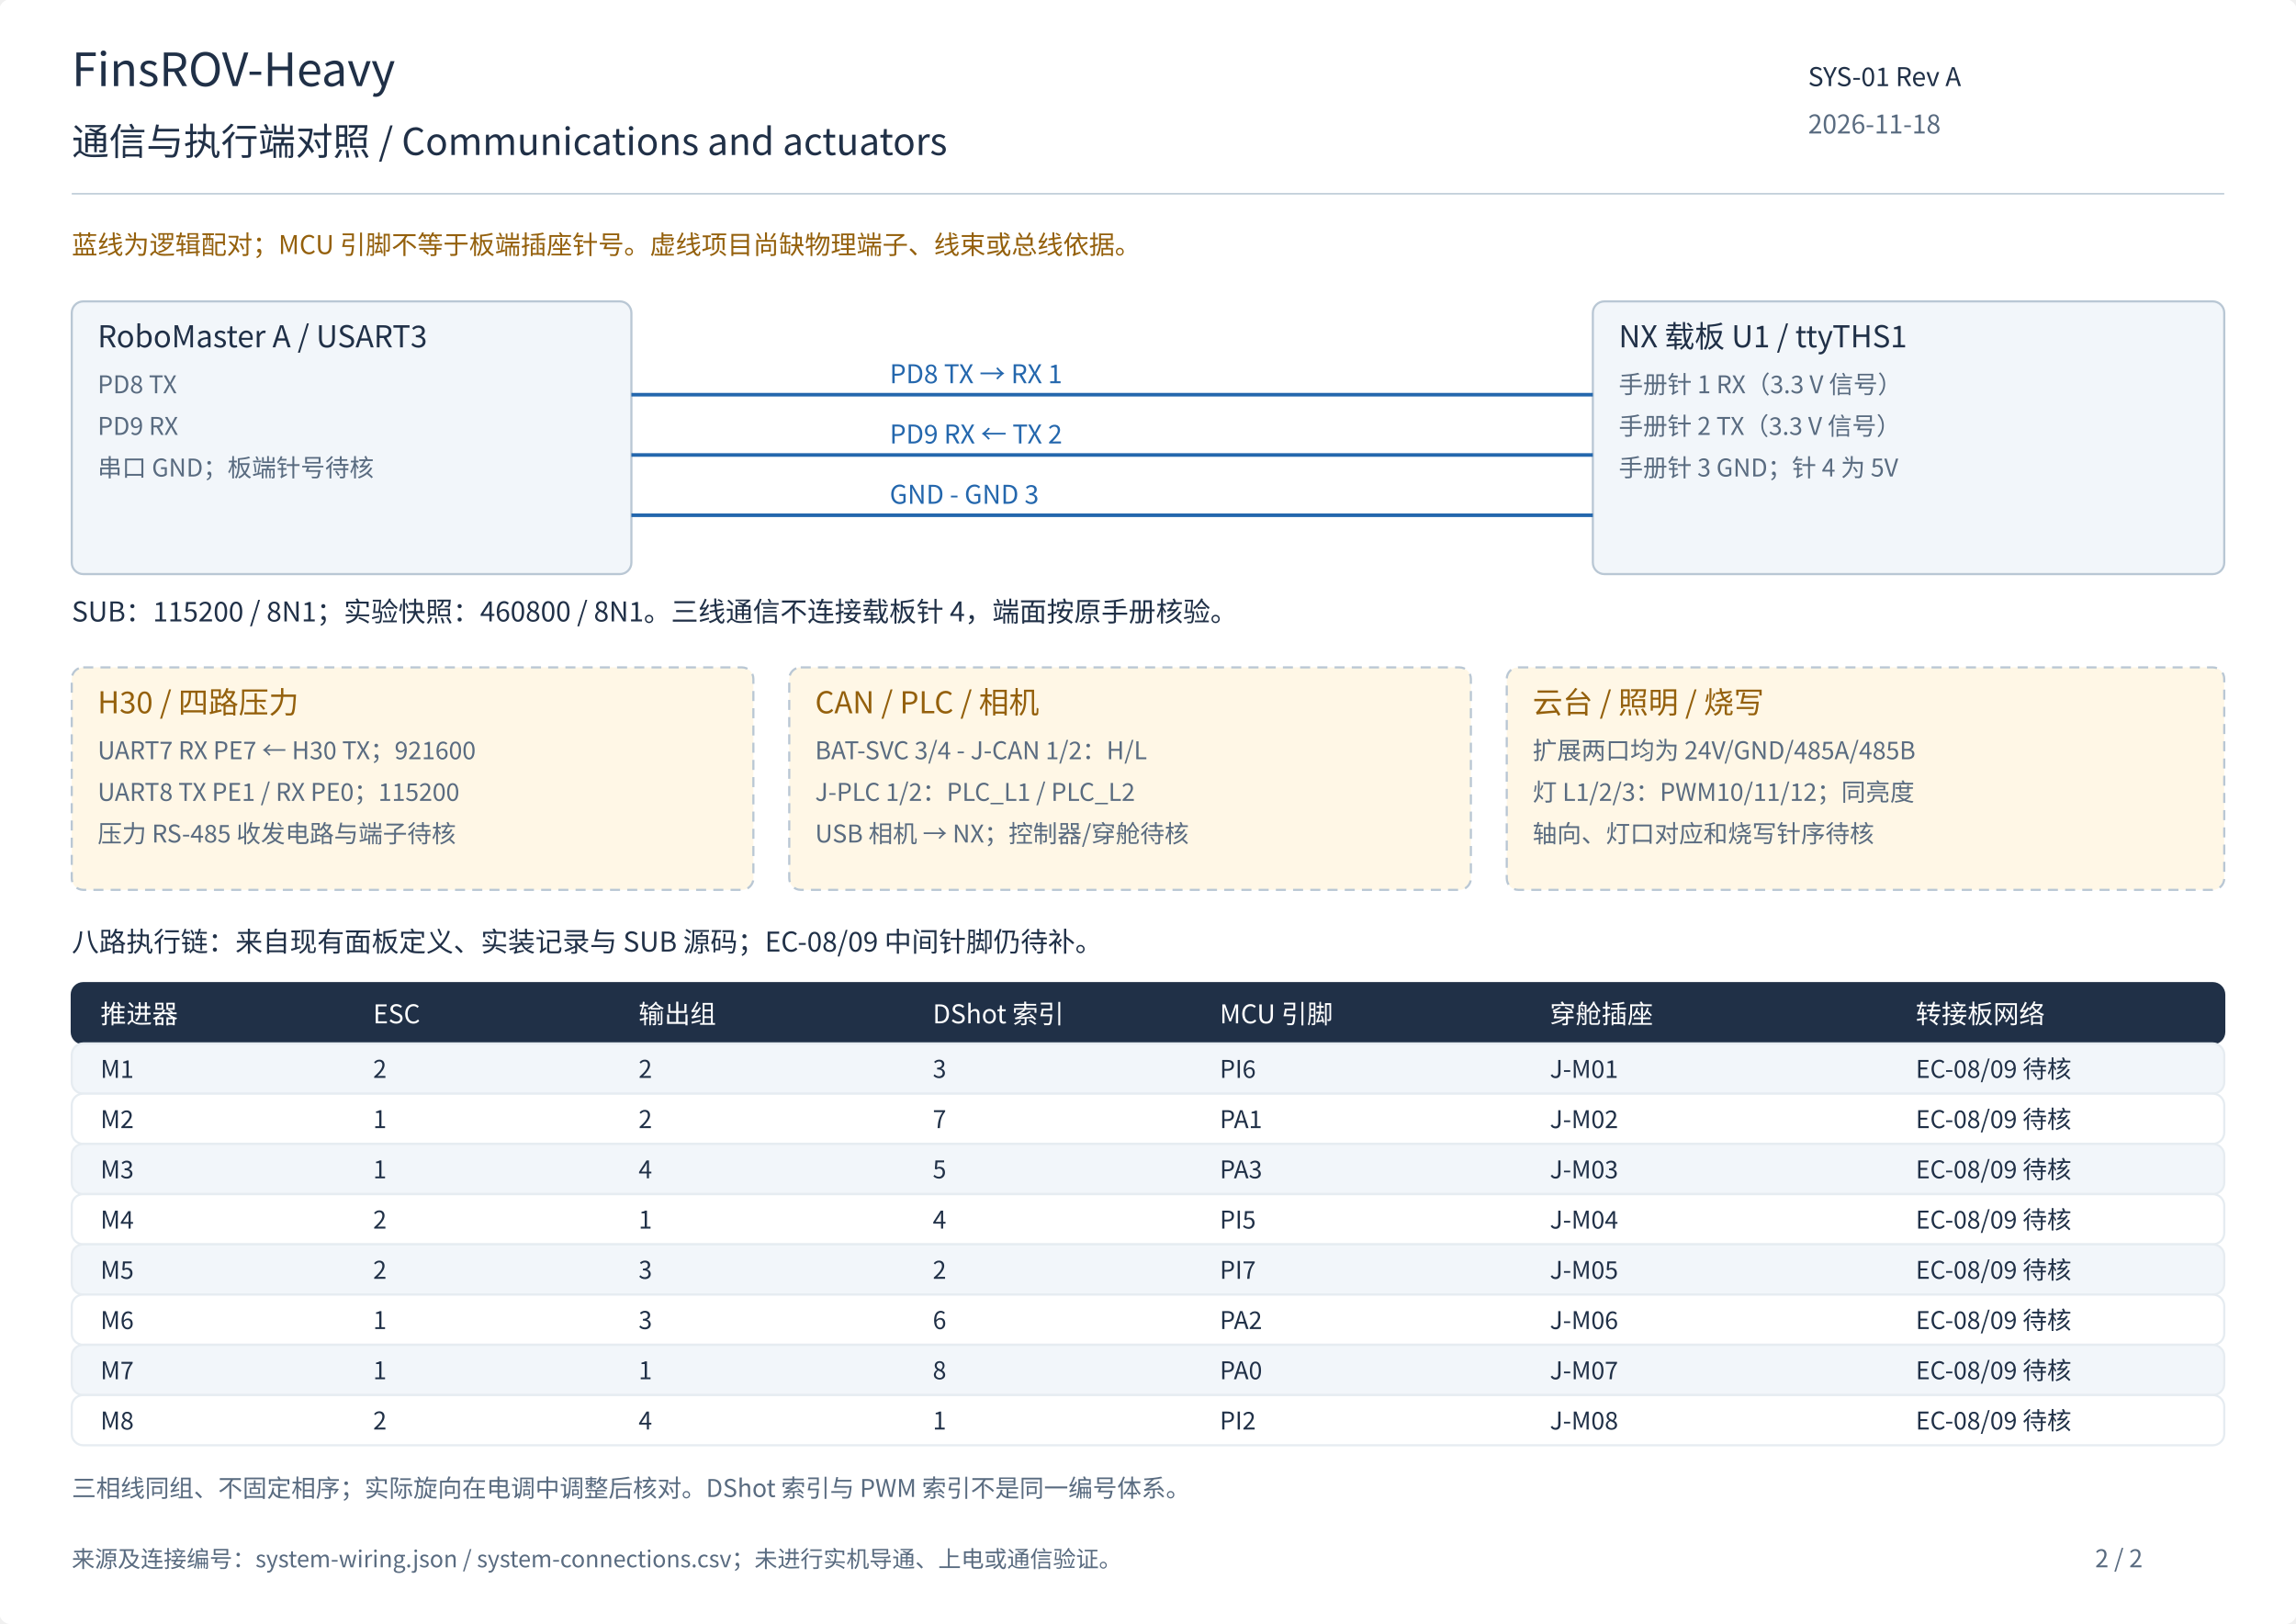
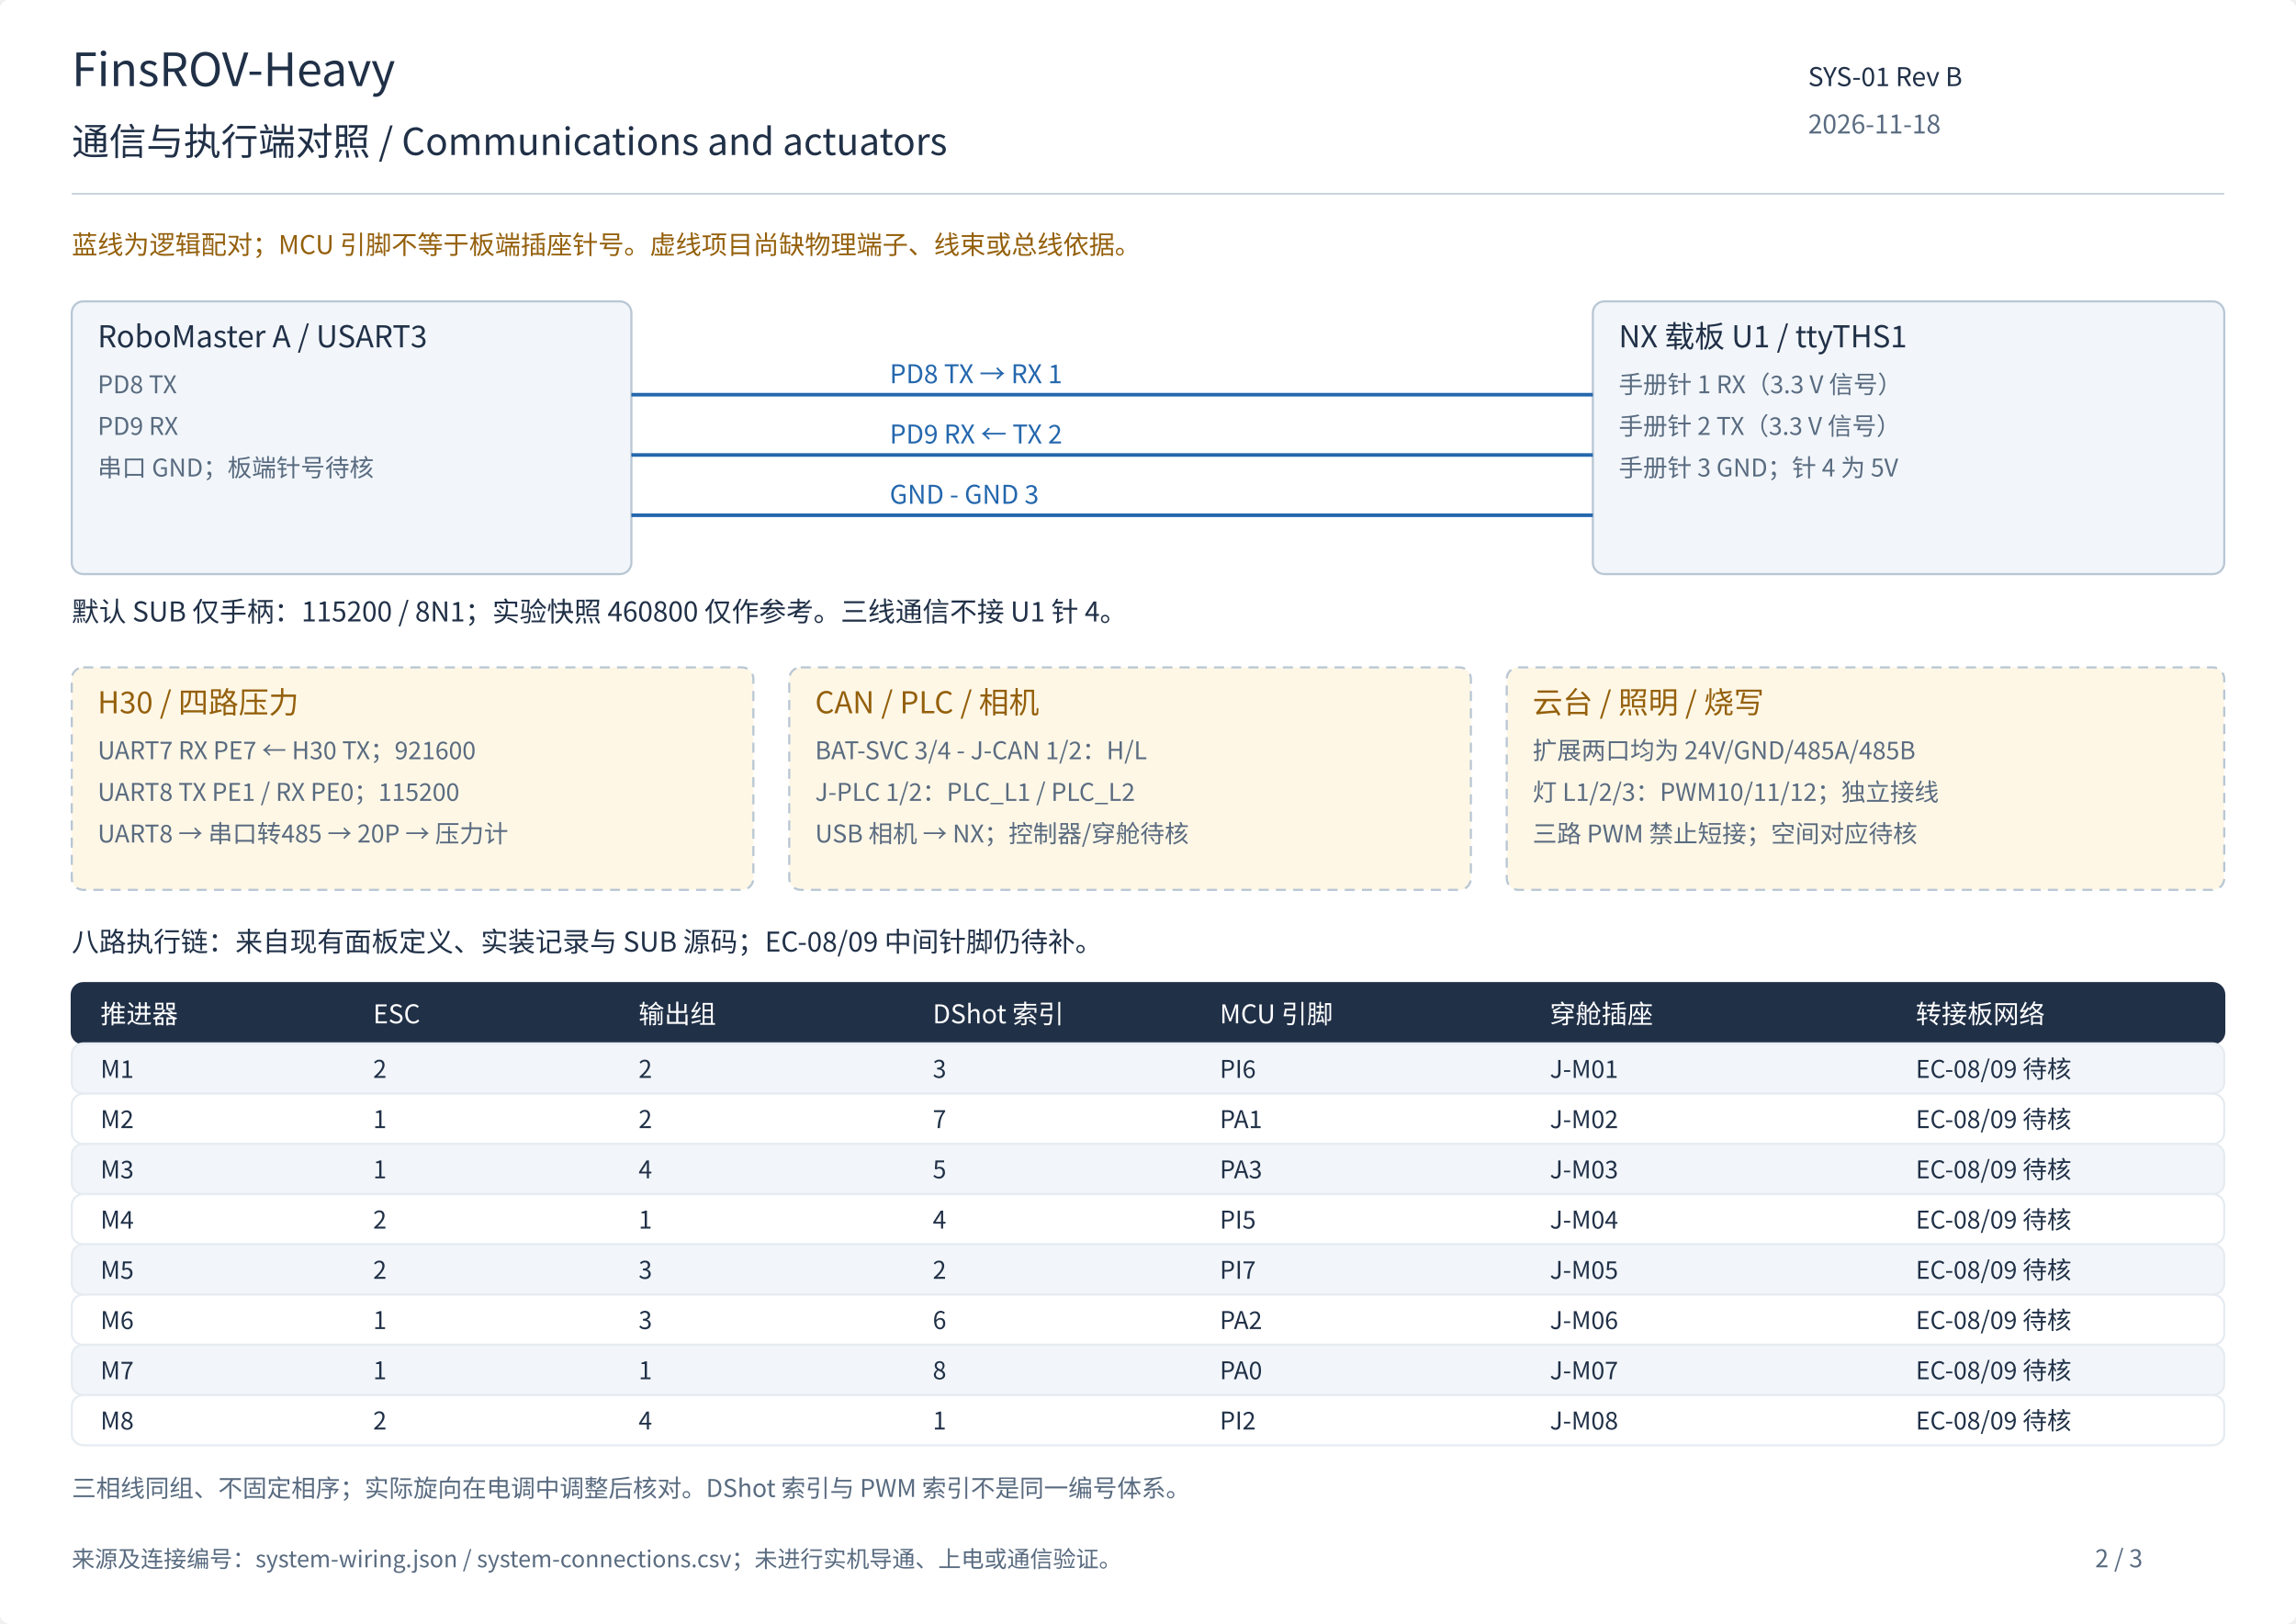
<svg xmlns="http://www.w3.org/2000/svg" width="1600" height="1131" viewBox="0 0 1600 1131">
  <rect x="0" y="0" width="1600" height="1131" rx="8" fill="#FFFFFF" stroke="#FFFFFF" stroke-width="1.5" />
  <text x="50" y="60" fill="#203047" font-family="Microsoft YaHei, Noto Sans CJK SC, sans-serif" font-size="32">FinsROV-Heavy</text>
  <text x="50" y="108" fill="#203047" font-family="Microsoft YaHei, Noto Sans CJK SC, sans-serif" font-size="26">通信与执行端对照 / Communications and actuators</text>
-   <text x="1260" y="60" fill="#203047" font-family="Microsoft YaHei, Noto Sans CJK SC, sans-serif" font-size="18">SYS-01 Rev A</text>
+   <text x="1260" y="60" fill="#203047" font-family="Microsoft YaHei, Noto Sans CJK SC, sans-serif" font-size="18">SYS-01 Rev B</text>
  <text x="1260" y="93" fill="#596B80" font-family="Microsoft YaHei, Noto Sans CJK SC, sans-serif" font-size="18">2026-11-18</text>
  <polyline points="50,135 1550,135" fill="none" stroke="#B9C7D4" stroke-width="1" />
  <text x="50" y="1092" fill="#596B80" font-family="Microsoft YaHei, Noto Sans CJK SC, sans-serif" font-size="16">来源及连接编号：system-wiring.json / system-connections.csv；未进行实机导通、上电或通信验证。</text>
-   <text x="1460" y="1092" fill="#596B80" font-family="Microsoft YaHei, Noto Sans CJK SC, sans-serif" font-size="17">2 / 2</text>
+   <text x="1460" y="1092" fill="#596B80" font-family="Microsoft YaHei, Noto Sans CJK SC, sans-serif" font-size="17">2 / 3</text>
  <text x="50" y="177" fill="#94600C" font-family="Microsoft YaHei, Noto Sans CJK SC, sans-serif" font-size="18">蓝线为逻辑配对；MCU 引脚不等于板端插座针号。虚线项目尚缺物理端子、线束或总线依据。</text>
  <rect x="50" y="210" width="390" height="190" rx="8" fill="#F2F6FA" stroke="#B9C7D4" stroke-width="1.5" />
  <text x="68" y="242" fill="#203047" font-family="Microsoft YaHei, Noto Sans CJK SC, sans-serif" font-size="21">RoboMaster A / USART3</text>
  <text x="68" y="274" fill="#596B80" font-family="Microsoft YaHei, Noto Sans CJK SC, sans-serif" font-size="17">PD8  TX</text>
  <text x="68" y="303" fill="#596B80" font-family="Microsoft YaHei, Noto Sans CJK SC, sans-serif" font-size="17">PD9  RX</text>
  <text x="68" y="332" fill="#596B80" font-family="Microsoft YaHei, Noto Sans CJK SC, sans-serif" font-size="17">串口 GND；板端针号待核</text>
  <rect x="1110" y="210" width="440" height="190" rx="8" fill="#F2F6FA" stroke="#B9C7D4" stroke-width="1.5" />
  <text x="1128" y="242" fill="#203047" font-family="Microsoft YaHei, Noto Sans CJK SC, sans-serif" font-size="21">NX 载板 U1 / ttyTHS1</text>
  <text x="1128" y="274" fill="#596B80" font-family="Microsoft YaHei, Noto Sans CJK SC, sans-serif" font-size="17">手册针 1  RX（3.3 V 信号）</text>
  <text x="1128" y="303" fill="#596B80" font-family="Microsoft YaHei, Noto Sans CJK SC, sans-serif" font-size="17">手册针 2  TX（3.3 V 信号）</text>
  <text x="1128" y="332" fill="#596B80" font-family="Microsoft YaHei, Noto Sans CJK SC, sans-serif" font-size="17">手册针 3  GND；针 4 为 5V</text>
  <polyline points="440,275 1110,275" fill="none" stroke="#2467AD" stroke-width="2.5" />
  <text x="620" y="267" fill="#2467AD" font-family="Microsoft YaHei, Noto Sans CJK SC, sans-serif" font-size="18">PD8 TX → RX 1</text>
  <polyline points="440,317 1110,317" fill="none" stroke="#2467AD" stroke-width="2.5" />
  <text x="620" y="309" fill="#2467AD" font-family="Microsoft YaHei, Noto Sans CJK SC, sans-serif" font-size="18">PD9 RX ← TX 2</text>
  <polyline points="440,359 1110,359" fill="none" stroke="#2467AD" stroke-width="2.5" />
  <text x="620" y="351" fill="#2467AD" font-family="Microsoft YaHei, Noto Sans CJK SC, sans-serif" font-size="18">GND - GND 3</text>
-   <text x="50" y="433" fill="#203047" font-family="Microsoft YaHei, Noto Sans CJK SC, sans-serif" font-size="19">SUB：115200 / 8N1；实验快照：460800 / 8N1。三线通信不连接载板针 4，端面按原手册核验。</text>
+   <text x="50" y="433" fill="#203047" font-family="Microsoft YaHei, Noto Sans CJK SC, sans-serif" font-size="19">默认 SUB 仅手柄：115200 / 8N1；实验快照 460800 仅作参考。三线通信不接 U1 针 4。</text>
  <rect x="50" y="465" width="475" height="155" rx="8" fill="#FFF7E6" stroke="#B9C7D4" stroke-width="1.5" stroke-dasharray="7 5" />
  <text x="68" y="497" fill="#94600C" font-family="Microsoft YaHei, Noto Sans CJK SC, sans-serif" font-size="21">H30 / 四路压力</text>
  <text x="68" y="529" fill="#596B80" font-family="Microsoft YaHei, Noto Sans CJK SC, sans-serif" font-size="17">UART7 RX PE7 ← H30 TX；921600</text>
  <text x="68" y="558" fill="#596B80" font-family="Microsoft YaHei, Noto Sans CJK SC, sans-serif" font-size="17">UART8 TX PE1 / RX PE0；115200</text>
-   <text x="68" y="587" fill="#596B80" font-family="Microsoft YaHei, Noto Sans CJK SC, sans-serif" font-size="17">压力 RS-485 收发电路与端子待核</text>
+   <text x="68" y="587" fill="#596B80" font-family="Microsoft YaHei, Noto Sans CJK SC, sans-serif" font-size="17">UART8 → 串口转485 → 20P → 压力计</text>
  <rect x="550" y="465" width="475" height="155" rx="8" fill="#FFF7E6" stroke="#B9C7D4" stroke-width="1.5" stroke-dasharray="7 5" />
  <text x="568" y="497" fill="#94600C" font-family="Microsoft YaHei, Noto Sans CJK SC, sans-serif" font-size="21">CAN / PLC / 相机</text>
  <text x="568" y="529" fill="#596B80" font-family="Microsoft YaHei, Noto Sans CJK SC, sans-serif" font-size="17">BAT-SVC 3/4 - J-CAN 1/2：H/L</text>
  <text x="568" y="558" fill="#596B80" font-family="Microsoft YaHei, Noto Sans CJK SC, sans-serif" font-size="17">J-PLC 1/2：PLC_L1 / PLC_L2</text>
  <text x="568" y="587" fill="#596B80" font-family="Microsoft YaHei, Noto Sans CJK SC, sans-serif" font-size="17">USB 相机 → NX；控制器/穿舱待核</text>
  <rect x="1050" y="465" width="500" height="155" rx="8" fill="#FFF7E6" stroke="#B9C7D4" stroke-width="1.5" stroke-dasharray="7 5" />
  <text x="1068" y="497" fill="#94600C" font-family="Microsoft YaHei, Noto Sans CJK SC, sans-serif" font-size="21">云台 / 照明 / 烧写</text>
  <text x="1068" y="529" fill="#596B80" font-family="Microsoft YaHei, Noto Sans CJK SC, sans-serif" font-size="17">扩展两口均为 24V/GND/485A/485B</text>
-   <text x="1068" y="558" fill="#596B80" font-family="Microsoft YaHei, Noto Sans CJK SC, sans-serif" font-size="17">灯 L1/2/3：PWM10/11/12；同亮度</text>
-   <text x="1068" y="587" fill="#596B80" font-family="Microsoft YaHei, Noto Sans CJK SC, sans-serif" font-size="17">轴向、灯口对应和烧写针序待核</text>
+   <text x="1068" y="558" fill="#596B80" font-family="Microsoft YaHei, Noto Sans CJK SC, sans-serif" font-size="17">灯 L1/2/3：PWM10/11/12；独立接线</text>
+   <text x="1068" y="587" fill="#596B80" font-family="Microsoft YaHei, Noto Sans CJK SC, sans-serif" font-size="17">三路 PWM 禁止短接；空间对应待核</text>
  <text x="50" y="663" fill="#203047" font-family="Microsoft YaHei, Noto Sans CJK SC, sans-serif" font-size="19">八路执行链：来自现有面板定义、实装记录与 SUB 源码；EC-08/09 中间针脚仍待补。</text>
  <rect x="50" y="685" width="1500" height="42" rx="8" fill="#203047" stroke="#203047" stroke-width="1.5" />
  <text x="70" y="713" fill="#FFFFFF" font-family="Microsoft YaHei, Noto Sans CJK SC, sans-serif" font-size="18">推进器</text>
  <text x="260" y="713" fill="#FFFFFF" font-family="Microsoft YaHei, Noto Sans CJK SC, sans-serif" font-size="18">ESC</text>
  <text x="445" y="713" fill="#FFFFFF" font-family="Microsoft YaHei, Noto Sans CJK SC, sans-serif" font-size="18">输出组</text>
  <text x="650" y="713" fill="#FFFFFF" font-family="Microsoft YaHei, Noto Sans CJK SC, sans-serif" font-size="18">DShot 索引</text>
  <text x="850" y="713" fill="#FFFFFF" font-family="Microsoft YaHei, Noto Sans CJK SC, sans-serif" font-size="18">MCU 引脚</text>
  <text x="1080" y="713" fill="#FFFFFF" font-family="Microsoft YaHei, Noto Sans CJK SC, sans-serif" font-size="18">穿舱插座</text>
  <text x="1335" y="713" fill="#FFFFFF" font-family="Microsoft YaHei, Noto Sans CJK SC, sans-serif" font-size="18">转接板网络</text>
  <rect x="50" y="727" width="1500" height="35" rx="8" fill="#F2F6FA" stroke="#E6ECF1" stroke-width="1.5" />
  <text x="70" y="751" fill="#203047" font-family="Microsoft YaHei, Noto Sans CJK SC, sans-serif" font-size="17">M1</text>
  <text x="260" y="751" fill="#203047" font-family="Microsoft YaHei, Noto Sans CJK SC, sans-serif" font-size="17">2</text>
  <text x="445" y="751" fill="#203047" font-family="Microsoft YaHei, Noto Sans CJK SC, sans-serif" font-size="17">2</text>
  <text x="650" y="751" fill="#203047" font-family="Microsoft YaHei, Noto Sans CJK SC, sans-serif" font-size="17">3</text>
  <text x="850" y="751" fill="#203047" font-family="Microsoft YaHei, Noto Sans CJK SC, sans-serif" font-size="17">PI6</text>
  <text x="1080" y="751" fill="#203047" font-family="Microsoft YaHei, Noto Sans CJK SC, sans-serif" font-size="17">J-M01</text>
  <text x="1335" y="751" fill="#203047" font-family="Microsoft YaHei, Noto Sans CJK SC, sans-serif" font-size="17">EC-08/09 待核</text>
  <rect x="50" y="762" width="1500" height="35" rx="8" fill="#FFFFFF" stroke="#E6ECF1" stroke-width="1.5" />
  <text x="70" y="786" fill="#203047" font-family="Microsoft YaHei, Noto Sans CJK SC, sans-serif" font-size="17">M2</text>
  <text x="260" y="786" fill="#203047" font-family="Microsoft YaHei, Noto Sans CJK SC, sans-serif" font-size="17">1</text>
  <text x="445" y="786" fill="#203047" font-family="Microsoft YaHei, Noto Sans CJK SC, sans-serif" font-size="17">2</text>
  <text x="650" y="786" fill="#203047" font-family="Microsoft YaHei, Noto Sans CJK SC, sans-serif" font-size="17">7</text>
  <text x="850" y="786" fill="#203047" font-family="Microsoft YaHei, Noto Sans CJK SC, sans-serif" font-size="17">PA1</text>
  <text x="1080" y="786" fill="#203047" font-family="Microsoft YaHei, Noto Sans CJK SC, sans-serif" font-size="17">J-M02</text>
  <text x="1335" y="786" fill="#203047" font-family="Microsoft YaHei, Noto Sans CJK SC, sans-serif" font-size="17">EC-08/09 待核</text>
  <rect x="50" y="797" width="1500" height="35" rx="8" fill="#F2F6FA" stroke="#E6ECF1" stroke-width="1.5" />
  <text x="70" y="821" fill="#203047" font-family="Microsoft YaHei, Noto Sans CJK SC, sans-serif" font-size="17">M3</text>
  <text x="260" y="821" fill="#203047" font-family="Microsoft YaHei, Noto Sans CJK SC, sans-serif" font-size="17">1</text>
  <text x="445" y="821" fill="#203047" font-family="Microsoft YaHei, Noto Sans CJK SC, sans-serif" font-size="17">4</text>
  <text x="650" y="821" fill="#203047" font-family="Microsoft YaHei, Noto Sans CJK SC, sans-serif" font-size="17">5</text>
  <text x="850" y="821" fill="#203047" font-family="Microsoft YaHei, Noto Sans CJK SC, sans-serif" font-size="17">PA3</text>
  <text x="1080" y="821" fill="#203047" font-family="Microsoft YaHei, Noto Sans CJK SC, sans-serif" font-size="17">J-M03</text>
  <text x="1335" y="821" fill="#203047" font-family="Microsoft YaHei, Noto Sans CJK SC, sans-serif" font-size="17">EC-08/09 待核</text>
  <rect x="50" y="832" width="1500" height="35" rx="8" fill="#FFFFFF" stroke="#E6ECF1" stroke-width="1.5" />
  <text x="70" y="856" fill="#203047" font-family="Microsoft YaHei, Noto Sans CJK SC, sans-serif" font-size="17">M4</text>
  <text x="260" y="856" fill="#203047" font-family="Microsoft YaHei, Noto Sans CJK SC, sans-serif" font-size="17">2</text>
  <text x="445" y="856" fill="#203047" font-family="Microsoft YaHei, Noto Sans CJK SC, sans-serif" font-size="17">1</text>
  <text x="650" y="856" fill="#203047" font-family="Microsoft YaHei, Noto Sans CJK SC, sans-serif" font-size="17">4</text>
  <text x="850" y="856" fill="#203047" font-family="Microsoft YaHei, Noto Sans CJK SC, sans-serif" font-size="17">PI5</text>
  <text x="1080" y="856" fill="#203047" font-family="Microsoft YaHei, Noto Sans CJK SC, sans-serif" font-size="17">J-M04</text>
  <text x="1335" y="856" fill="#203047" font-family="Microsoft YaHei, Noto Sans CJK SC, sans-serif" font-size="17">EC-08/09 待核</text>
  <rect x="50" y="867" width="1500" height="35" rx="8" fill="#F2F6FA" stroke="#E6ECF1" stroke-width="1.5" />
  <text x="70" y="891" fill="#203047" font-family="Microsoft YaHei, Noto Sans CJK SC, sans-serif" font-size="17">M5</text>
  <text x="260" y="891" fill="#203047" font-family="Microsoft YaHei, Noto Sans CJK SC, sans-serif" font-size="17">2</text>
  <text x="445" y="891" fill="#203047" font-family="Microsoft YaHei, Noto Sans CJK SC, sans-serif" font-size="17">3</text>
  <text x="650" y="891" fill="#203047" font-family="Microsoft YaHei, Noto Sans CJK SC, sans-serif" font-size="17">2</text>
  <text x="850" y="891" fill="#203047" font-family="Microsoft YaHei, Noto Sans CJK SC, sans-serif" font-size="17">PI7</text>
  <text x="1080" y="891" fill="#203047" font-family="Microsoft YaHei, Noto Sans CJK SC, sans-serif" font-size="17">J-M05</text>
  <text x="1335" y="891" fill="#203047" font-family="Microsoft YaHei, Noto Sans CJK SC, sans-serif" font-size="17">EC-08/09 待核</text>
  <rect x="50" y="902" width="1500" height="35" rx="8" fill="#FFFFFF" stroke="#E6ECF1" stroke-width="1.5" />
  <text x="70" y="926" fill="#203047" font-family="Microsoft YaHei, Noto Sans CJK SC, sans-serif" font-size="17">M6</text>
  <text x="260" y="926" fill="#203047" font-family="Microsoft YaHei, Noto Sans CJK SC, sans-serif" font-size="17">1</text>
  <text x="445" y="926" fill="#203047" font-family="Microsoft YaHei, Noto Sans CJK SC, sans-serif" font-size="17">3</text>
  <text x="650" y="926" fill="#203047" font-family="Microsoft YaHei, Noto Sans CJK SC, sans-serif" font-size="17">6</text>
  <text x="850" y="926" fill="#203047" font-family="Microsoft YaHei, Noto Sans CJK SC, sans-serif" font-size="17">PA2</text>
  <text x="1080" y="926" fill="#203047" font-family="Microsoft YaHei, Noto Sans CJK SC, sans-serif" font-size="17">J-M06</text>
  <text x="1335" y="926" fill="#203047" font-family="Microsoft YaHei, Noto Sans CJK SC, sans-serif" font-size="17">EC-08/09 待核</text>
  <rect x="50" y="937" width="1500" height="35" rx="8" fill="#F2F6FA" stroke="#E6ECF1" stroke-width="1.5" />
  <text x="70" y="961" fill="#203047" font-family="Microsoft YaHei, Noto Sans CJK SC, sans-serif" font-size="17">M7</text>
  <text x="260" y="961" fill="#203047" font-family="Microsoft YaHei, Noto Sans CJK SC, sans-serif" font-size="17">1</text>
  <text x="445" y="961" fill="#203047" font-family="Microsoft YaHei, Noto Sans CJK SC, sans-serif" font-size="17">1</text>
  <text x="650" y="961" fill="#203047" font-family="Microsoft YaHei, Noto Sans CJK SC, sans-serif" font-size="17">8</text>
  <text x="850" y="961" fill="#203047" font-family="Microsoft YaHei, Noto Sans CJK SC, sans-serif" font-size="17">PA0</text>
  <text x="1080" y="961" fill="#203047" font-family="Microsoft YaHei, Noto Sans CJK SC, sans-serif" font-size="17">J-M07</text>
  <text x="1335" y="961" fill="#203047" font-family="Microsoft YaHei, Noto Sans CJK SC, sans-serif" font-size="17">EC-08/09 待核</text>
  <rect x="50" y="972" width="1500" height="35" rx="8" fill="#FFFFFF" stroke="#E6ECF1" stroke-width="1.5" />
  <text x="70" y="996" fill="#203047" font-family="Microsoft YaHei, Noto Sans CJK SC, sans-serif" font-size="17">M8</text>
  <text x="260" y="996" fill="#203047" font-family="Microsoft YaHei, Noto Sans CJK SC, sans-serif" font-size="17">2</text>
  <text x="445" y="996" fill="#203047" font-family="Microsoft YaHei, Noto Sans CJK SC, sans-serif" font-size="17">4</text>
  <text x="650" y="996" fill="#203047" font-family="Microsoft YaHei, Noto Sans CJK SC, sans-serif" font-size="17">1</text>
  <text x="850" y="996" fill="#203047" font-family="Microsoft YaHei, Noto Sans CJK SC, sans-serif" font-size="17">PI2</text>
  <text x="1080" y="996" fill="#203047" font-family="Microsoft YaHei, Noto Sans CJK SC, sans-serif" font-size="17">J-M08</text>
  <text x="1335" y="996" fill="#203047" font-family="Microsoft YaHei, Noto Sans CJK SC, sans-serif" font-size="17">EC-08/09 待核</text>
  <text x="50" y="1043" fill="#596B80" font-family="Microsoft YaHei, Noto Sans CJK SC, sans-serif" font-size="17">三相线同组、不固定相序；实际旋向在电调中调整后核对。DShot 索引与 PWM 索引不是同一编号体系。</text>
</svg>
